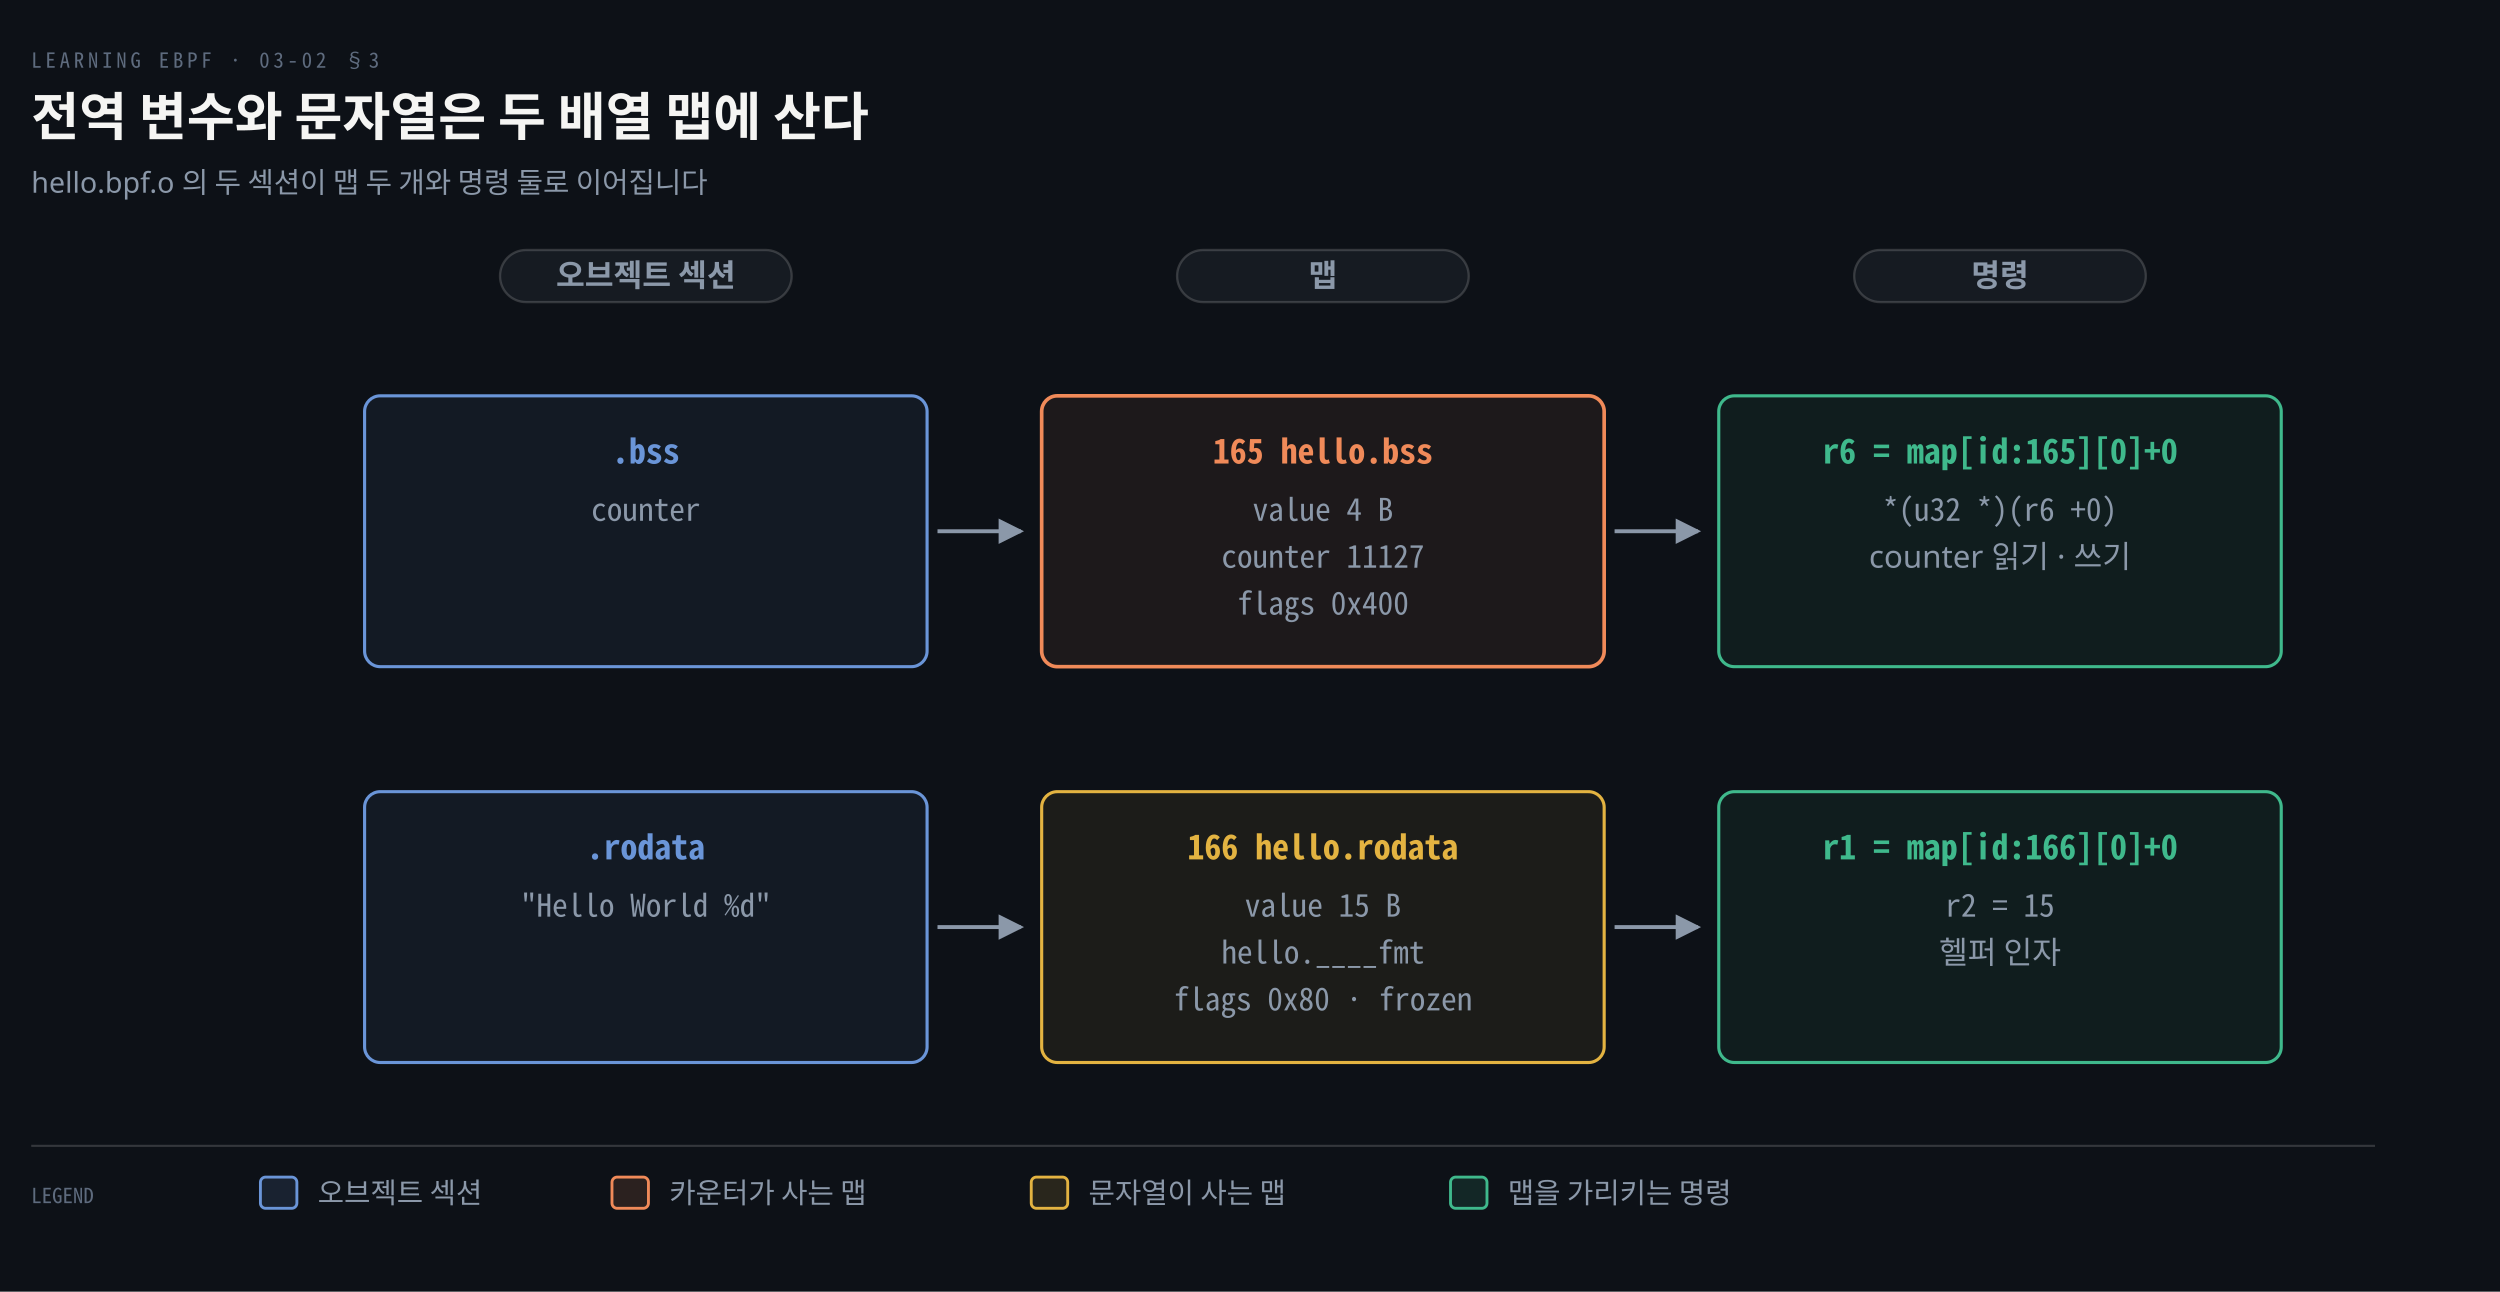
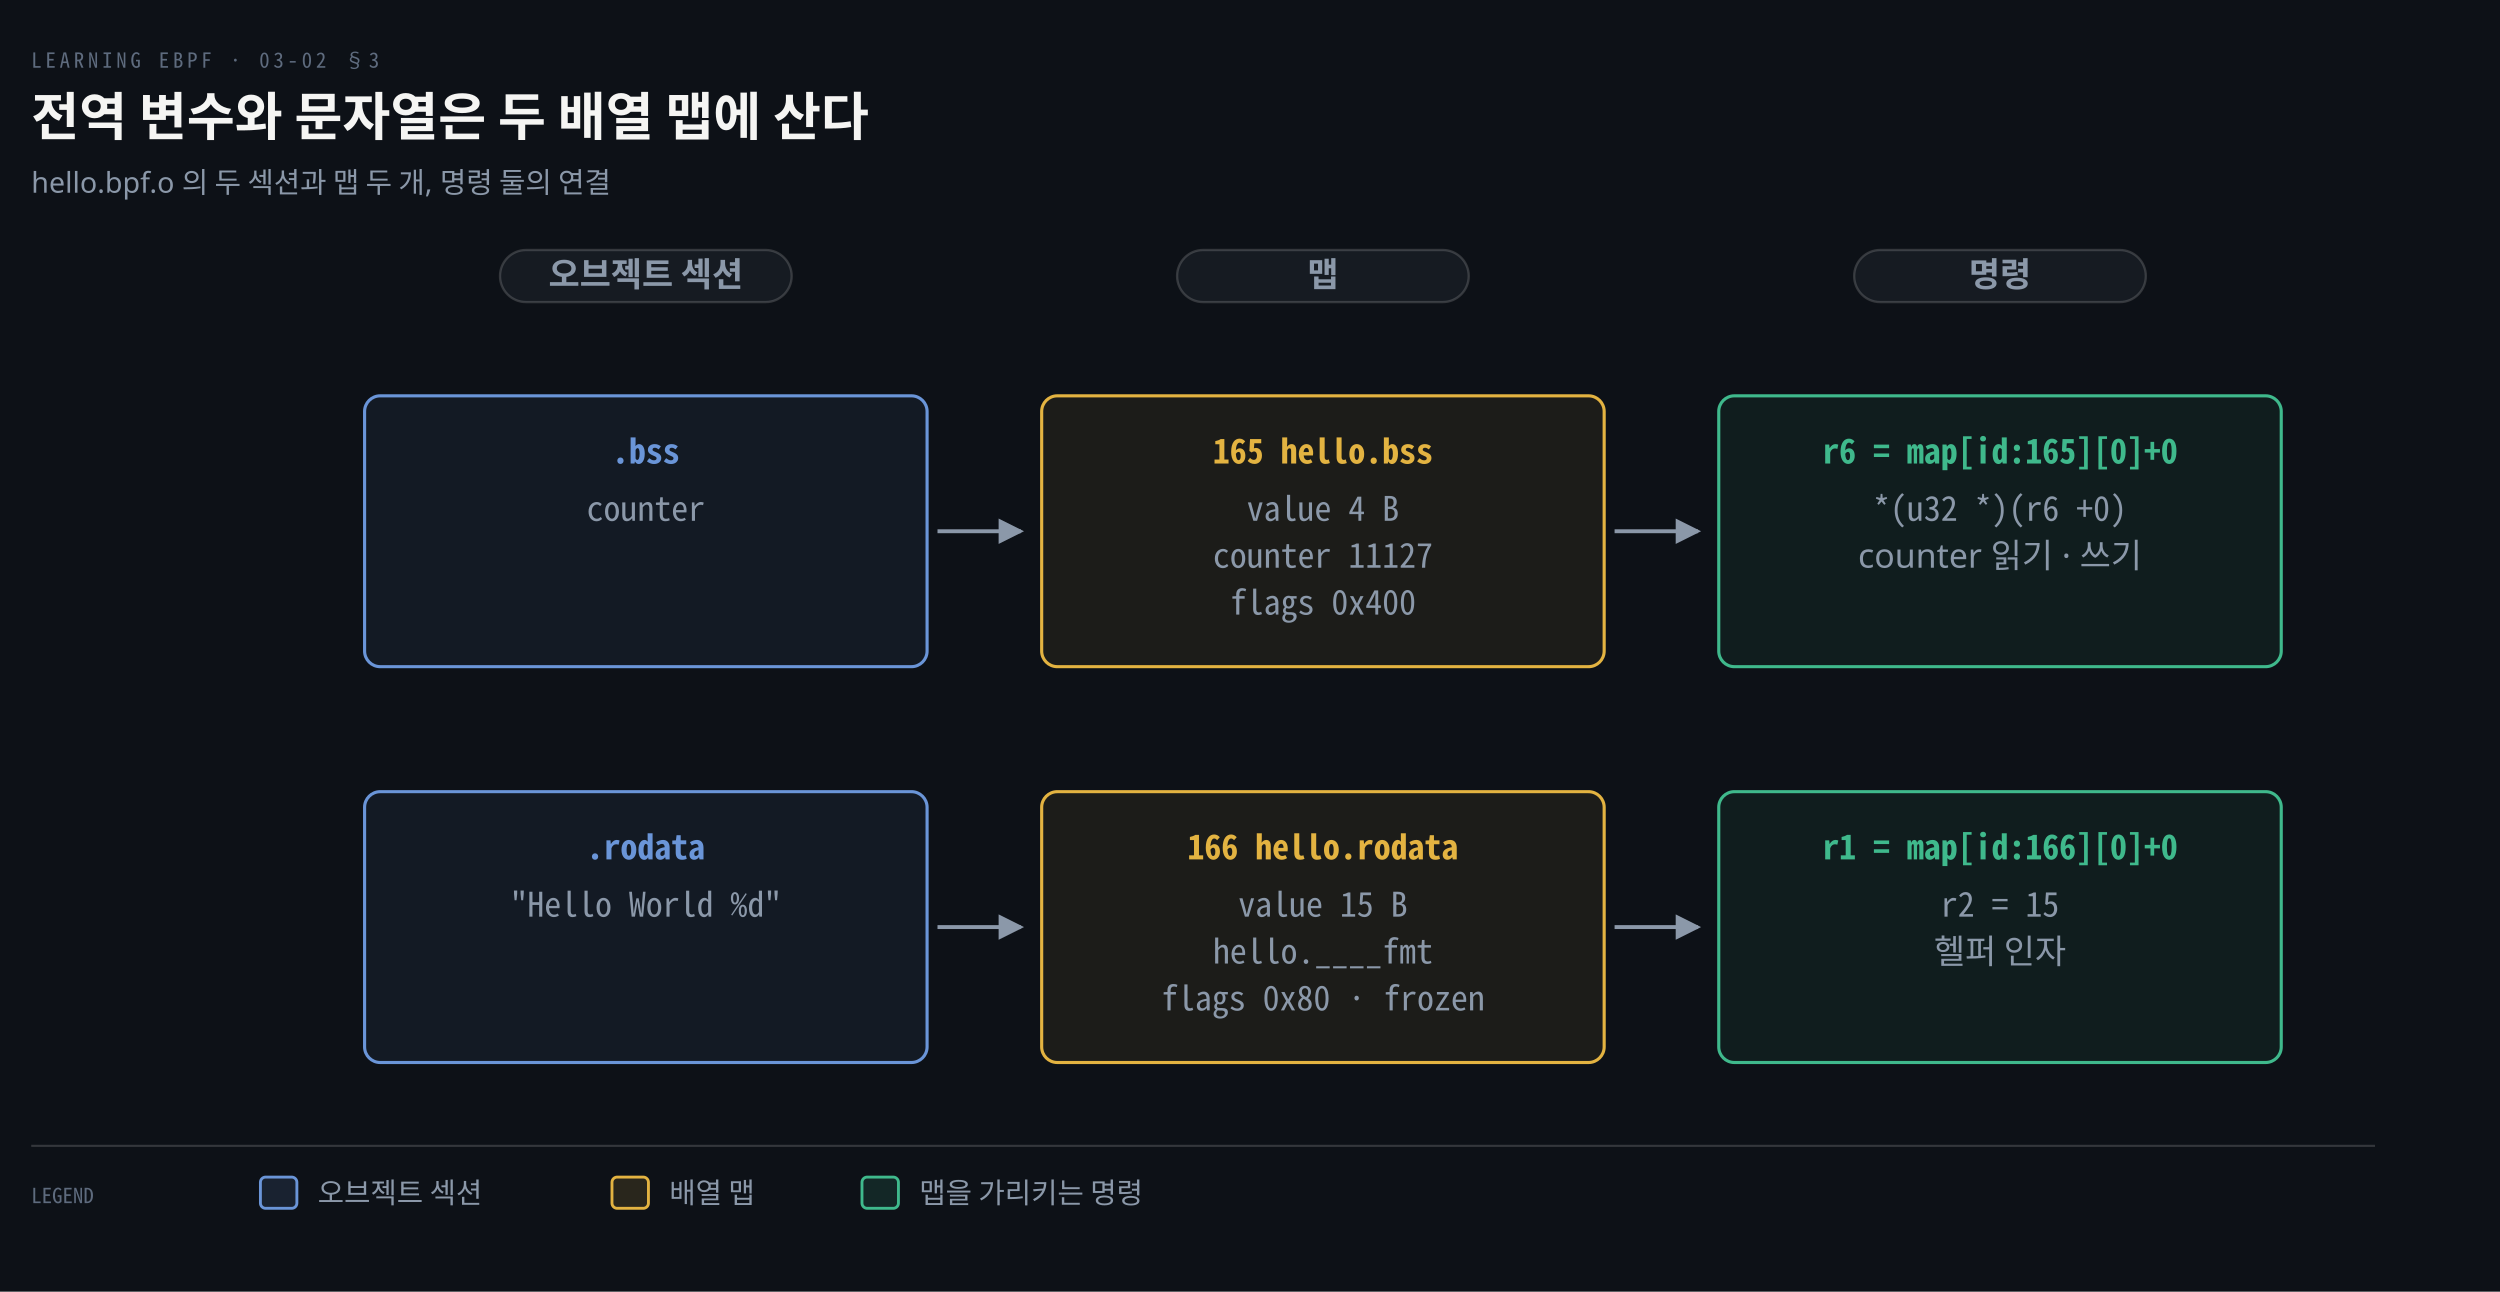
<svg xmlns="http://www.w3.org/2000/svg" viewBox="0 0 960 496" width="100%" role="img" aria-labelledby="dt dd">
  <defs>
    <marker id="ar" viewBox="0 0 8 8" refX="7" refY="4" markerWidth="6.5" markerHeight="6.5" orient="auto">
      <path d="M0 0 L8 4 L0 8 z" fill="#8B98A9" />
    </marker>
    <marker id="ok" viewBox="0 0 8 8" refX="7" refY="4" markerWidth="6.5" markerHeight="6.5" orient="auto">
      <path d="M0 0 L8 4 L0 8 z" fill="#3FB98C" />
    </marker>
    <marker id="warn" viewBox="0 0 8 8" refX="7" refY="4" markerWidth="6.5" markerHeight="6.5" orient="auto">
      <path d="M0 0 L8 4 L0 8 z" fill="#E3B341" />
    </marker>
    <marker id="bad" viewBox="0 0 8 8" refX="7" refY="4" markerWidth="6.5" markerHeight="6.5" orient="auto">
      <path d="M0 0 L8 4 L0 8 z" fill="#F0616D" />
    </marker>
    <marker id="info" viewBox="0 0 8 8" refX="7" refY="4" markerWidth="6.5" markerHeight="6.5" orient="auto">
      <path d="M0 0 L8 4 L0 8 z" fill="#6A95D8" />
    </marker>
    <marker id="acc" viewBox="0 0 8 8" refX="7" refY="4" markerWidth="6.5" markerHeight="6.5" orient="auto">
      <path d="M0 0 L8 4 L0 8 z" fill="#F08A59" />
    </marker>
    <marker id="soft" viewBox="0 0 8 8" refX="7" refY="4" markerWidth="6.5" markerHeight="6.5" orient="auto">
      <path d="M0 0 L8 4 L0 8 z" fill="#5E6B7E" />
    </marker>
  </defs>
  <rect width="960" height="496" fill="#0D1117" />
  <text x="12" y="26" font-family="'Geist Mono','Noto Sans Mono CJK KR',monospace" font-size="8" letter-spacing="0.18em" fill="#5E6B7E">LEARNING EBPF · 03-02 §3</text>
  <text x="12" y="52" font-family="'Geist','Apple SD Gothic Neo','Noto Sans KR','Malgun Gothic',sans-serif" font-size="20" font-weight="600" fill="#F5F5F3">전역 변수와 문자열은 두 배열 맵에 산다</text>
-   <text x="12" y="74" font-family="'Geist','Apple SD Gothic Neo','Noto Sans KR','Malgun Gothic',sans-serif" font-size="11" fill="#8B98A9">hello.bpf.o 의 두 섹션이 맵 두 개와 명령 둘로 이어집니다</text>
+   <text x="12" y="74" font-family="'Geist','Apple SD Gothic Neo','Noto Sans KR','Malgun Gothic',sans-serif" font-size="11" fill="#8B98A9">hello.bpf.o 의 두 섹션과 맵 두 개, 명령 둘의 연결</text>
  <rect x="192.0" y="96" width="112" height="20" rx="10" fill="#161B22" stroke="rgba(191,192,192,0.22)" stroke-width="0.9" />
-   <text x="248.0" y="110" text-anchor="middle" font-family="'Geist','Apple SD Gothic Neo','Noto Sans KR','Malgun Gothic',sans-serif" font-size="12" font-weight="600" fill="#8B98A9">오브젝트 섹션</text>
+   <text x="248.0" y="110" text-anchor="middle" font-family="'Geist','Apple SD Gothic Neo','Noto Sans KR','Malgun Gothic',sans-serif" font-size="13" font-weight="600" fill="#8B98A9">오브젝트 섹션</text>
  <rect x="452.0" y="96" width="112" height="20" rx="10" fill="#161B22" stroke="rgba(191,192,192,0.22)" stroke-width="0.9" />
-   <text x="508.0" y="110" text-anchor="middle" font-family="'Geist','Apple SD Gothic Neo','Noto Sans KR','Malgun Gothic',sans-serif" font-size="12" font-weight="600" fill="#8B98A9">맵</text>
+   <text x="508.0" y="110" text-anchor="middle" font-family="'Geist','Apple SD Gothic Neo','Noto Sans KR','Malgun Gothic',sans-serif" font-size="13" font-weight="600" fill="#8B98A9">맵</text>
  <rect x="712.0" y="96" width="112" height="20" rx="10" fill="#161B22" stroke="rgba(191,192,192,0.22)" stroke-width="0.9" />
-   <text x="768.0" y="110" text-anchor="middle" font-family="'Geist','Apple SD Gothic Neo','Noto Sans KR','Malgun Gothic',sans-serif" font-size="12" font-weight="600" fill="#8B98A9">명령</text>
+   <text x="768.0" y="110" text-anchor="middle" font-family="'Geist','Apple SD Gothic Neo','Noto Sans KR','Malgun Gothic',sans-serif" font-size="13" font-weight="600" fill="#8B98A9">명령</text>
  <rect x="140" y="152" width="216" height="104" rx="6" fill="#6A95D812" stroke="#6A95D8" stroke-width="1.2" />
  <text x="248.0" y="178" text-anchor="middle" font-family="'Geist Mono','Noto Sans Mono CJK KR',monospace" font-size="13" font-weight="600" fill="#6A95D8">.bss</text>
-   <text x="248.0" y="200" text-anchor="middle" font-family="'Geist Mono','Noto Sans Mono CJK KR',monospace" font-size="12" font-weight="400" fill="#8B98A9">counter</text>
-   <rect x="400" y="152" width="216" height="104" rx="6" fill="#F08A5912" stroke="#F08A59" stroke-width="1.4" />
-   <text x="508.0" y="178" text-anchor="middle" font-family="'Geist Mono','Noto Sans Mono CJK KR',monospace" font-size="13" font-weight="600" fill="#F08A59">165 hello.bss</text>
-   <text x="508.0" y="200" text-anchor="middle" font-family="'Geist Mono','Noto Sans Mono CJK KR',monospace" font-size="12" font-weight="400" fill="#8B98A9">value 4 B</text>
-   <text x="508.0" y="218" text-anchor="middle" font-family="'Geist Mono','Noto Sans Mono CJK KR',monospace" font-size="12" font-weight="400" fill="#8B98A9">counter 11127</text>
-   <text x="508.0" y="236" text-anchor="middle" font-family="'Geist Mono','Noto Sans Mono CJK KR',monospace" font-size="12" font-weight="400" fill="#8B98A9">flags 0x400</text>
+   <text x="248.0" y="200" text-anchor="middle" font-family="'Geist Mono','Noto Sans Mono CJK KR',monospace" font-size="13" font-weight="400" fill="#8B98A9">counter</text>
+   <rect x="400" y="152" width="216" height="104" rx="6" fill="#E3B34112" stroke="#E3B341" stroke-width="1.2" />
+   <text x="508.0" y="178" text-anchor="middle" font-family="'Geist Mono','Noto Sans Mono CJK KR',monospace" font-size="13" font-weight="600" fill="#E3B341">165 hello.bss</text>
+   <text x="508.0" y="200" text-anchor="middle" font-family="'Geist Mono','Noto Sans Mono CJK KR',monospace" font-size="13" font-weight="400" fill="#8B98A9">value 4 B</text>
+   <text x="508.0" y="218" text-anchor="middle" font-family="'Geist Mono','Noto Sans Mono CJK KR',monospace" font-size="13" font-weight="400" fill="#8B98A9">counter 11127</text>
+   <text x="508.0" y="236" text-anchor="middle" font-family="'Geist Mono','Noto Sans Mono CJK KR',monospace" font-size="13" font-weight="400" fill="#8B98A9">flags 0x400</text>
  <rect x="660" y="152" width="216" height="104" rx="6" fill="#3FB98C12" stroke="#3FB98C" stroke-width="1.2" />
  <text x="768.0" y="178" text-anchor="middle" font-family="'Geist Mono','Noto Sans Mono CJK KR',monospace" font-size="13" font-weight="600" fill="#3FB98C">r6 = map[id:165][0]+0</text>
-   <text x="768.0" y="200" text-anchor="middle" font-family="'Geist Mono','Noto Sans Mono CJK KR',monospace" font-size="12" font-weight="400" fill="#8B98A9">*(u32 *)(r6 +0)</text>
-   <text x="768.0" y="218" text-anchor="middle" font-family="'Geist','Apple SD Gothic Neo','Noto Sans KR','Malgun Gothic',sans-serif" font-size="12" font-weight="400" fill="#8B98A9">counter 읽기 · 쓰기</text>
+   <text x="768.0" y="200" text-anchor="middle" font-family="'Geist Mono','Noto Sans Mono CJK KR',monospace" font-size="13" font-weight="400" fill="#8B98A9">*(u32 *)(r6 +0)</text>
+   <text x="768.0" y="218" text-anchor="middle" font-family="'Geist','Apple SD Gothic Neo','Noto Sans KR','Malgun Gothic',sans-serif" font-size="13" font-weight="400" fill="#8B98A9">counter 읽기 · 쓰기</text>
  <path d="M 360 204 L 392 204" fill="none" stroke="#8B98A9" stroke-width="1.5" marker-end="url(#ar)" />
  <path d="M 620 204 L 652 204" fill="none" stroke="#8B98A9" stroke-width="1.5" marker-end="url(#ar)" />
  <rect x="140" y="304" width="216" height="104" rx="6" fill="#6A95D812" stroke="#6A95D8" stroke-width="1.2" />
  <text x="248.0" y="330" text-anchor="middle" font-family="'Geist Mono','Noto Sans Mono CJK KR',monospace" font-size="13" font-weight="600" fill="#6A95D8">.rodata</text>
-   <text x="248.0" y="352" text-anchor="middle" font-family="'Geist Mono','Noto Sans Mono CJK KR',monospace" font-size="12" font-weight="400" fill="#8B98A9">"Hello World %d"</text>
+   <text x="248.0" y="352" text-anchor="middle" font-family="'Geist Mono','Noto Sans Mono CJK KR',monospace" font-size="13" font-weight="400" fill="#8B98A9">"Hello World %d"</text>
  <rect x="400" y="304" width="216" height="104" rx="6" fill="#E3B34112" stroke="#E3B341" stroke-width="1.2" />
  <text x="508.0" y="330" text-anchor="middle" font-family="'Geist Mono','Noto Sans Mono CJK KR',monospace" font-size="13" font-weight="600" fill="#E3B341">166 hello.rodata</text>
-   <text x="508.0" y="352" text-anchor="middle" font-family="'Geist Mono','Noto Sans Mono CJK KR',monospace" font-size="12" font-weight="400" fill="#8B98A9">value 15 B</text>
-   <text x="508.0" y="370" text-anchor="middle" font-family="'Geist Mono','Noto Sans Mono CJK KR',monospace" font-size="12" font-weight="400" fill="#8B98A9">hello.____fmt</text>
-   <text x="508.0" y="388" text-anchor="middle" font-family="'Geist Mono','Noto Sans Mono CJK KR',monospace" font-size="12" font-weight="400" fill="#8B98A9">flags 0x80 · frozen</text>
+   <text x="508.0" y="352" text-anchor="middle" font-family="'Geist Mono','Noto Sans Mono CJK KR',monospace" font-size="13" font-weight="400" fill="#8B98A9">value 15 B</text>
+   <text x="508.0" y="370" text-anchor="middle" font-family="'Geist Mono','Noto Sans Mono CJK KR',monospace" font-size="13" font-weight="400" fill="#8B98A9">hello.____fmt</text>
+   <text x="508.0" y="388" text-anchor="middle" font-family="'Geist Mono','Noto Sans Mono CJK KR',monospace" font-size="13" font-weight="400" fill="#8B98A9">flags 0x80 · frozen</text>
  <rect x="660" y="304" width="216" height="104" rx="6" fill="#3FB98C12" stroke="#3FB98C" stroke-width="1.2" />
  <text x="768.0" y="330" text-anchor="middle" font-family="'Geist Mono','Noto Sans Mono CJK KR',monospace" font-size="13" font-weight="600" fill="#3FB98C">r1 = map[id:166][0]+0</text>
-   <text x="768.0" y="352" text-anchor="middle" font-family="'Geist Mono','Noto Sans Mono CJK KR',monospace" font-size="12" font-weight="400" fill="#8B98A9">r2 = 15</text>
-   <text x="768.0" y="370" text-anchor="middle" font-family="'Geist','Apple SD Gothic Neo','Noto Sans KR','Malgun Gothic',sans-serif" font-size="12" font-weight="400" fill="#8B98A9">헬퍼 인자</text>
+   <text x="768.0" y="352" text-anchor="middle" font-family="'Geist Mono','Noto Sans Mono CJK KR',monospace" font-size="13" font-weight="400" fill="#8B98A9">r2 = 15</text>
+   <text x="768.0" y="370" text-anchor="middle" font-family="'Geist','Apple SD Gothic Neo','Noto Sans KR','Malgun Gothic',sans-serif" font-size="13" font-weight="400" fill="#8B98A9">헬퍼 인자</text>
  <path d="M 360 356 L 392 356" fill="none" stroke="#8B98A9" stroke-width="1.5" marker-end="url(#ar)" />
  <path d="M 620 356 L 652 356" fill="none" stroke="#8B98A9" stroke-width="1.5" marker-end="url(#ar)" />
  <line x1="12" y1="440" x2="912" y2="440" stroke="rgba(191,192,192,0.22)" stroke-width="0.8" />
  <text x="12" y="462" text-anchor="start" font-family="'Geist Mono','Noto Sans Mono CJK KR',monospace" font-size="8" font-weight="400" fill="#5E6B7E">LEGEND</text>
  <rect x="100" y="452" width="14" height="12" rx="2" fill="#6A95D822" stroke="#6A95D8" stroke-width="1.1" />
  <text x="122" y="462" text-anchor="start" font-family="'Geist','Apple SD Gothic Neo','Noto Sans KR','Malgun Gothic',sans-serif" font-size="11" font-weight="400" fill="#8B98A9">오브젝트 섹션</text>
-   <rect x="235" y="452" width="14" height="12" rx="2" fill="#F08A5922" stroke="#F08A59" stroke-width="1.1" />
-   <text x="257" y="462" text-anchor="start" font-family="'Geist','Apple SD Gothic Neo','Noto Sans KR','Malgun Gothic',sans-serif" font-size="11" font-weight="400" fill="#8B98A9">카운터가 사는 맵</text>
-   <rect x="396" y="452" width="14" height="12" rx="2" fill="#E3B34122" stroke="#E3B341" stroke-width="1.1" />
-   <text x="418" y="462" text-anchor="start" font-family="'Geist','Apple SD Gothic Neo','Noto Sans KR','Malgun Gothic',sans-serif" font-size="11" font-weight="400" fill="#8B98A9">문자열이 사는 맵</text>
-   <rect x="557" y="452" width="14" height="12" rx="2" fill="#3FB98C22" stroke="#3FB98C" stroke-width="1.1" />
-   <text x="579" y="462" text-anchor="start" font-family="'Geist','Apple SD Gothic Neo','Noto Sans KR','Malgun Gothic',sans-serif" font-size="11" font-weight="400" fill="#8B98A9">맵을 가리키는 명령</text>
+   <rect x="235" y="452" width="14" height="12" rx="2" fill="#E3B34122" stroke="#E3B341" stroke-width="1.1" />
+   <text x="257" y="462" text-anchor="start" font-family="'Geist','Apple SD Gothic Neo','Noto Sans KR','Malgun Gothic',sans-serif" font-size="11" font-weight="400" fill="#8B98A9">배열 맵</text>
+   <rect x="331" y="452" width="14" height="12" rx="2" fill="#3FB98C22" stroke="#3FB98C" stroke-width="1.1" />
+   <text x="353" y="462" text-anchor="start" font-family="'Geist','Apple SD Gothic Neo','Noto Sans KR','Malgun Gothic',sans-serif" font-size="11" font-weight="400" fill="#8B98A9">맵을 가리키는 명령</text>
</svg>
